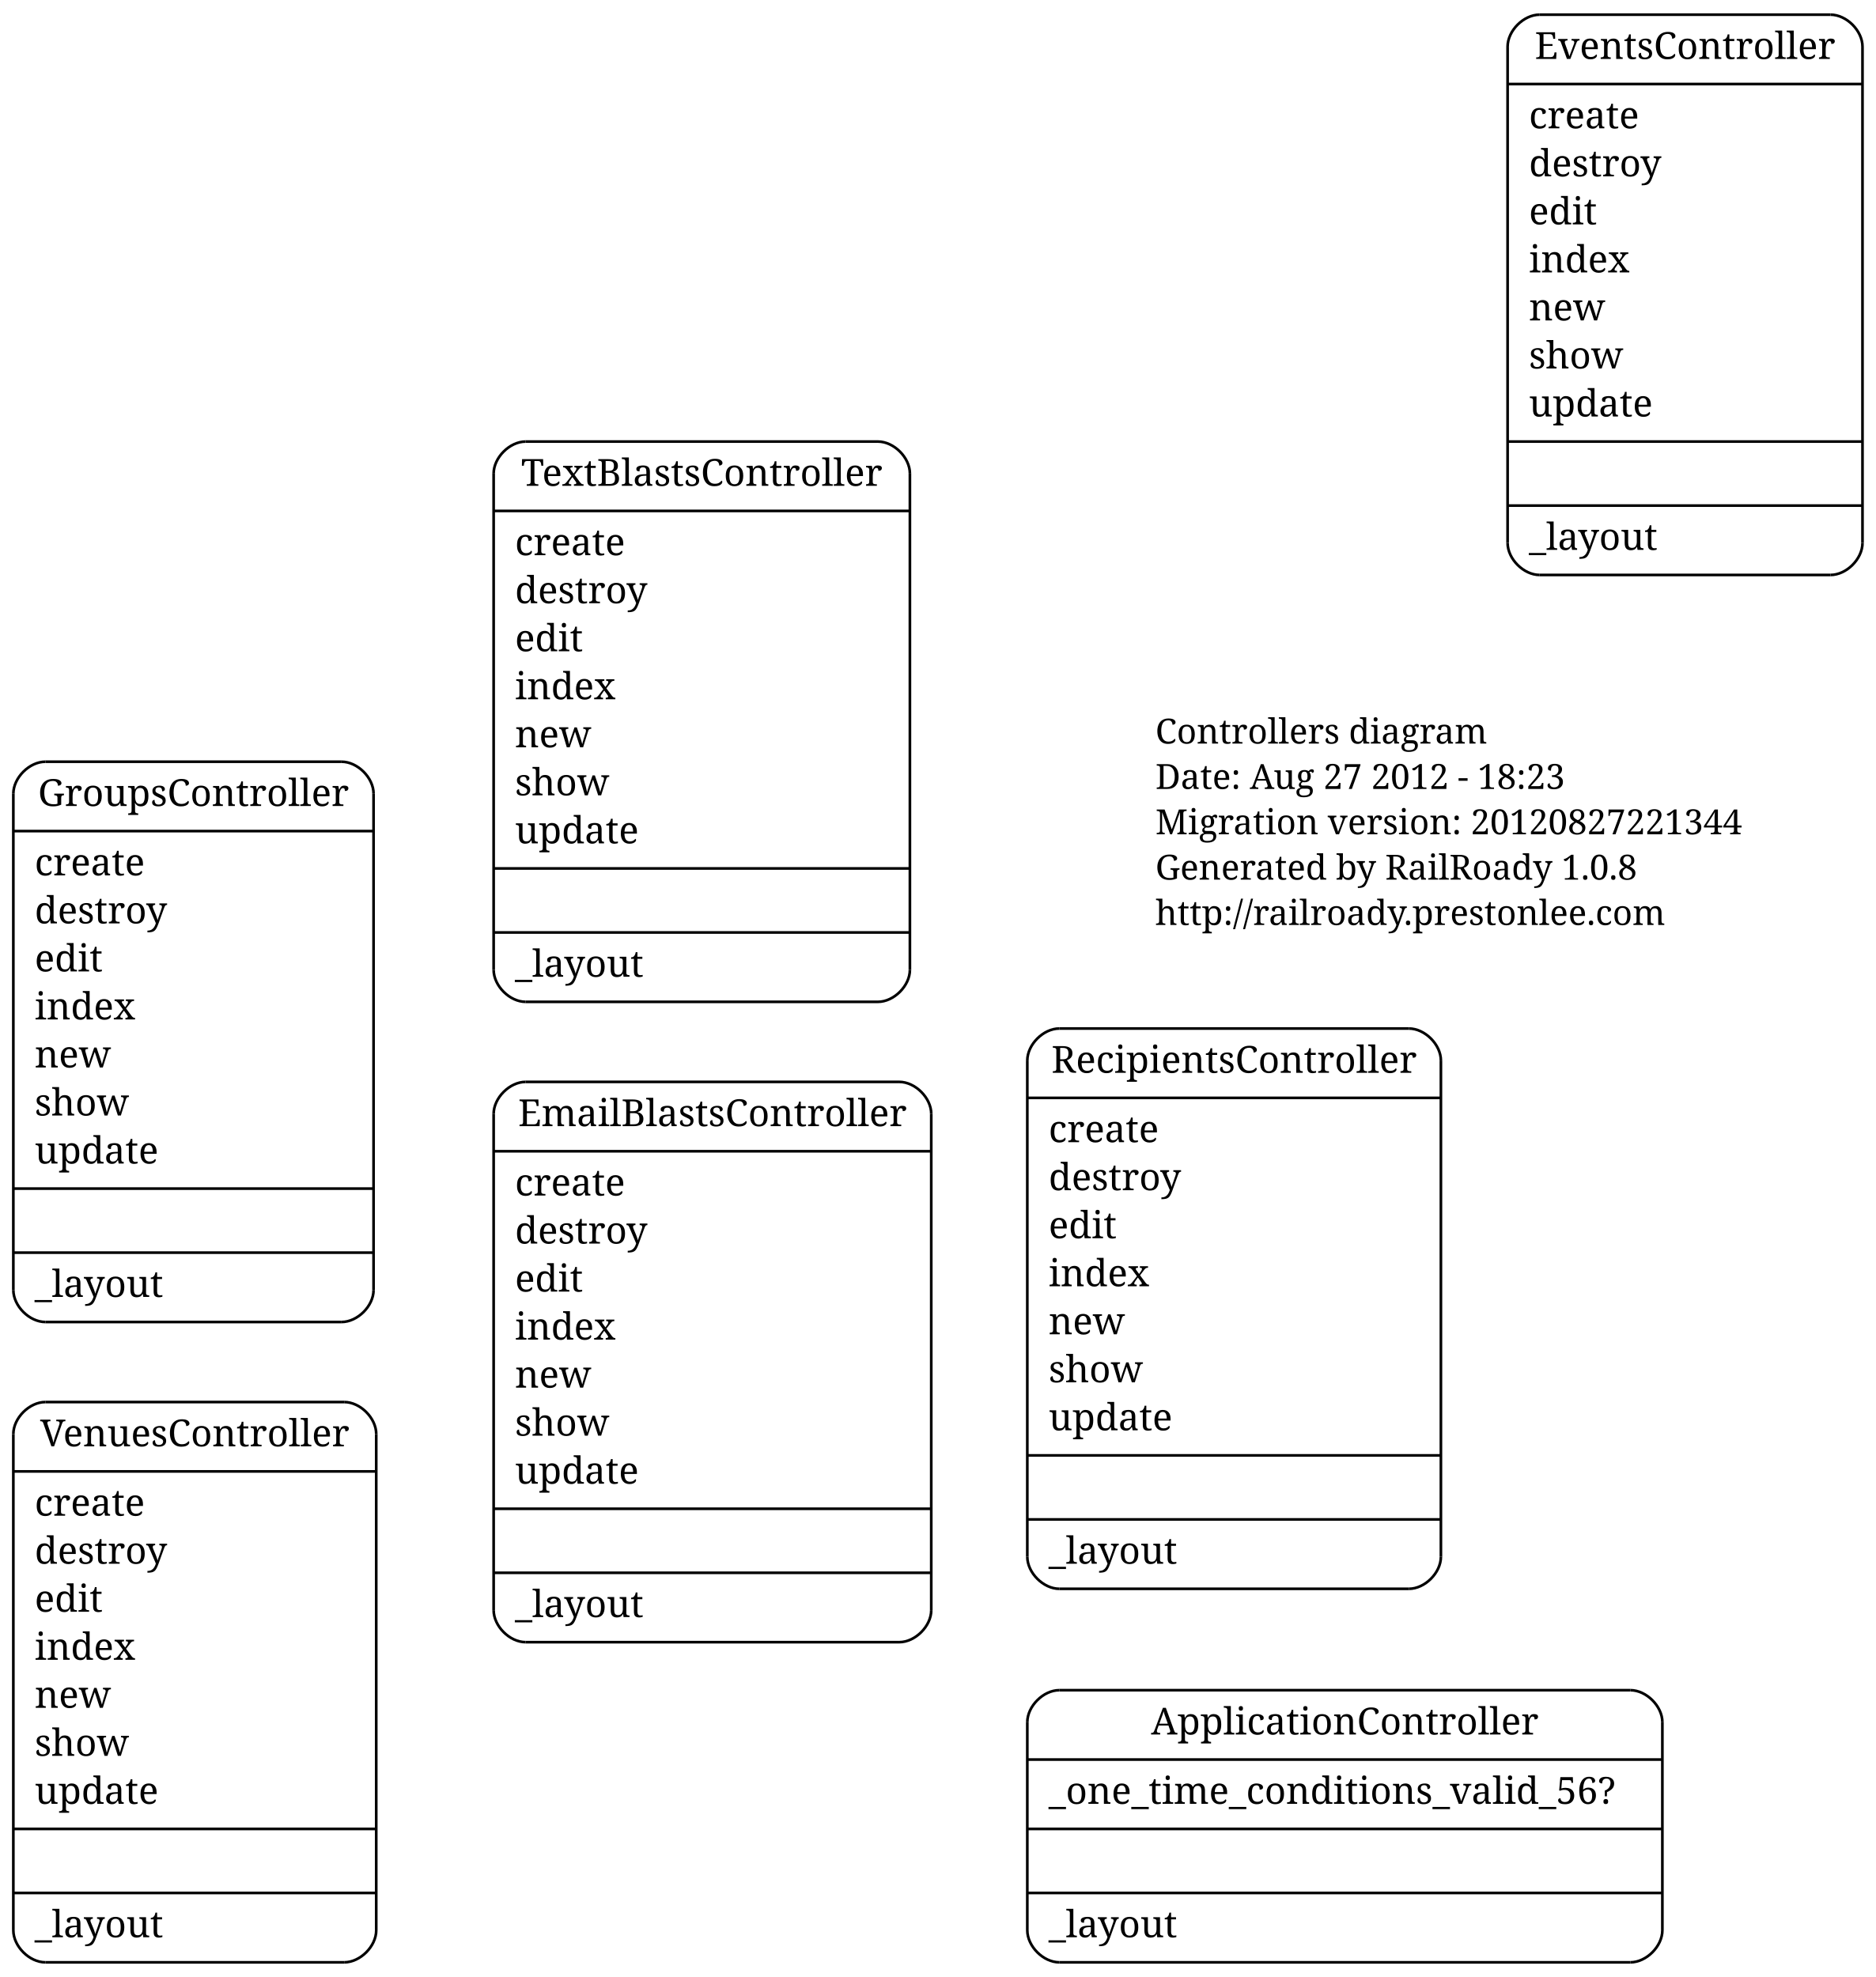
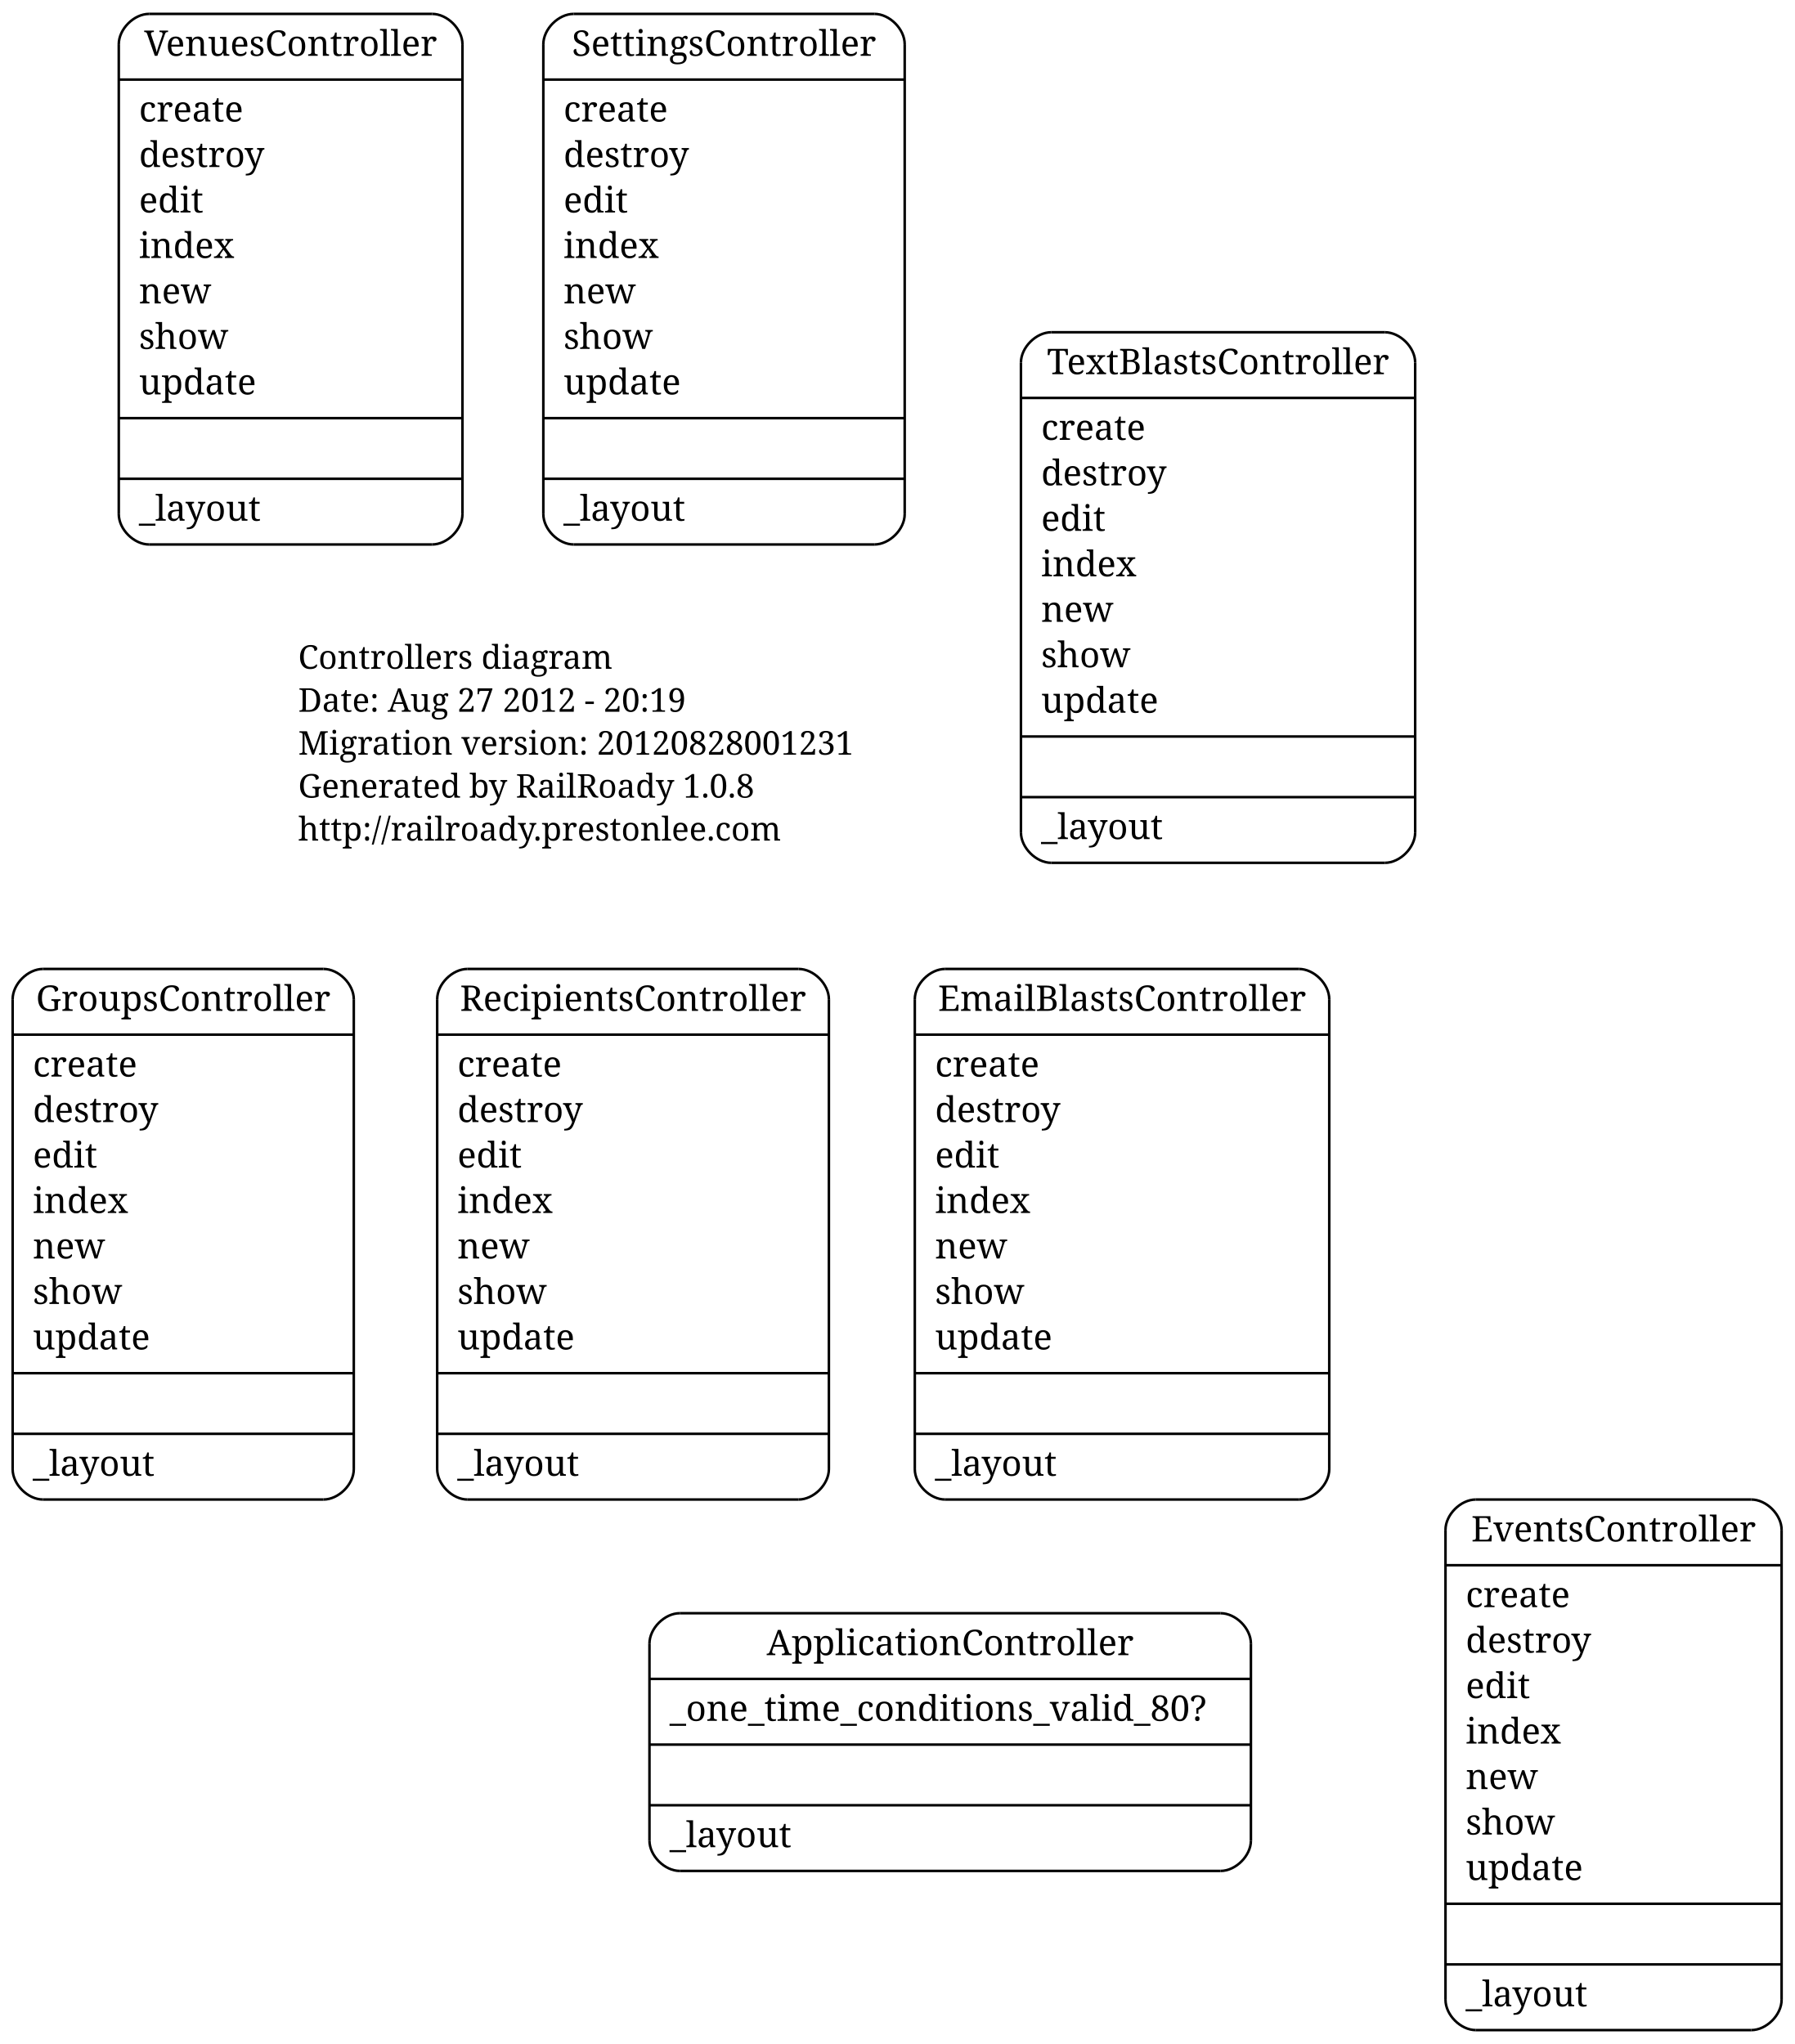
- <svg xmlns="http://www.w3.org/2000/svg" width="703pt" height="741pt" viewBox="0.00 0.00 703.00 741.00">
-   <g id="graph1" class="graph" transform="scale(1 1) rotate(0) translate(4 737)">
-     <polygon fill="white" stroke="white" points="-4,5 -4,-737 700,-737 700,5 -4,5" />
+ <svg xmlns="http://www.w3.org/2000/svg" width="710pt" height="809pt" viewBox="0.00 0.00 710.00 809.00">
+   <g id="graph1" class="graph" transform="scale(1 1) rotate(0) translate(4 805)">
+     <polygon fill="white" stroke="white" points="-4,5 -4,-805 707,-805 707,5 -4,5" />
    <g id="node1" class="node">
-       <text text-anchor="start" x="429" y="-458.3" font-family="Times Roman,serif" font-size="13.00">Controllers diagram</text>
-       <text text-anchor="start" x="429" y="-441.3" font-family="Times Roman,serif" font-size="13.00">Date: Aug 27 2012 - 18:23</text>
-       <text text-anchor="start" x="429" y="-424.3" font-family="Times Roman,serif" font-size="13.00">Migration version: 20120827221344</text>
-       <text text-anchor="start" x="429" y="-407.3" font-family="Times Roman,serif" font-size="13.00">Generated by RailRoady 1.0.8</text>
-       <text text-anchor="start" x="429" y="-390.3" font-family="Times Roman,serif" font-size="13.00">http://railroady.prestonlee.com</text>
+       <text text-anchor="start" x="114" y="-540.3" font-family="Times Roman,serif" font-size="13.00">Controllers diagram</text>
+       <text text-anchor="start" x="114" y="-523.3" font-family="Times Roman,serif" font-size="13.00">Date: Aug 27 2012 - 20:19</text>
+       <text text-anchor="start" x="114" y="-506.3" font-family="Times Roman,serif" font-size="13.00">Migration version: 20120828001231</text>
+       <text text-anchor="start" x="114" y="-489.3" font-family="Times Roman,serif" font-size="13.00">Generated by RailRoady 1.0.8</text>
+       <text text-anchor="start" x="114" y="-472.3" font-family="Times Roman,serif" font-size="13.00">http://railroady.prestonlee.com</text>
    </g>
    <g id="node2" class="node">
-       <polyline fill="none" stroke="black" points="393,-141.5 524,-141.5 " />
-       <path fill="none" stroke="black" d="M524,-141.5C530,-141.5 536,-147.5 536,-153.5" />
-       <polyline fill="none" stroke="black" points="536,-153.5 536,-339.5 " />
-       <path fill="none" stroke="black" d="M536,-339.5C536,-345.5 530,-351.5 524,-351.5" />
-       <polyline fill="none" stroke="black" points="524,-351.5 393,-351.5 " />
-       <path fill="none" stroke="black" d="M393,-351.5C387,-351.5 381,-345.5 381,-339.5" />
-       <polyline fill="none" stroke="black" points="381,-339.5 381,-153.5 " />
-       <path fill="none" stroke="black" d="M381,-153.5C381,-147.5 387,-141.5 393,-141.5" />
-       <text text-anchor="middle" x="458.5" y="-334.9" font-family="Times Roman,serif" font-size="14.00">RecipientsController</text>
-       <polyline fill="none" stroke="black" points="381,-325.5 536,-325.5 " />
-       <text text-anchor="start" x="389" y="-308.9" font-family="Times Roman,serif" font-size="14.00">create</text>
-       <text text-anchor="start" x="389" y="-290.9" font-family="Times Roman,serif" font-size="14.00">destroy</text>
-       <text text-anchor="start" x="389" y="-272.9" font-family="Times Roman,serif" font-size="14.00">edit</text>
-       <text text-anchor="start" x="389" y="-254.9" font-family="Times Roman,serif" font-size="14.00">index</text>
-       <text text-anchor="start" x="389" y="-236.9" font-family="Times Roman,serif" font-size="14.00">new</text>
-       <text text-anchor="start" x="389" y="-218.9" font-family="Times Roman,serif" font-size="14.00">show</text>
-       <text text-anchor="start" x="389" y="-200.9" font-family="Times Roman,serif" font-size="14.00">update</text>
-       <polyline fill="none" stroke="black" points="381,-191.5 536,-191.5 " />
-       <polyline fill="none" stroke="black" points="381,-167.5 536,-167.5 " />
-       <text text-anchor="start" x="389" y="-150.9" font-family="Times Roman,serif" font-size="14.00">_layout</text>
+       <polyline fill="none" stroke="black" points="181,-211.5 312,-211.5 " />
+       <path fill="none" stroke="black" d="M312,-211.5C318,-211.5 324,-217.5 324,-223.5" />
+       <polyline fill="none" stroke="black" points="324,-223.5 324,-409.5 " />
+       <path fill="none" stroke="black" d="M324,-409.5C324,-415.5 318,-421.5 312,-421.5" />
+       <polyline fill="none" stroke="black" points="312,-421.5 181,-421.5 " />
+       <path fill="none" stroke="black" d="M181,-421.5C175,-421.5 169,-415.5 169,-409.5" />
+       <polyline fill="none" stroke="black" points="169,-409.5 169,-223.5 " />
+       <path fill="none" stroke="black" d="M169,-223.5C169,-217.5 175,-211.5 181,-211.5" />
+       <text text-anchor="middle" x="246.5" y="-404.9" font-family="Times Roman,serif" font-size="14.00">RecipientsController</text>
+       <polyline fill="none" stroke="black" points="169,-395.5 324,-395.5 " />
+       <text text-anchor="start" x="177" y="-378.9" font-family="Times Roman,serif" font-size="14.00">create</text>
+       <text text-anchor="start" x="177" y="-360.9" font-family="Times Roman,serif" font-size="14.00">destroy</text>
+       <text text-anchor="start" x="177" y="-342.9" font-family="Times Roman,serif" font-size="14.00">edit</text>
+       <text text-anchor="start" x="177" y="-324.9" font-family="Times Roman,serif" font-size="14.00">index</text>
+       <text text-anchor="start" x="177" y="-306.9" font-family="Times Roman,serif" font-size="14.00">new</text>
+       <text text-anchor="start" x="177" y="-288.9" font-family="Times Roman,serif" font-size="14.00">show</text>
+       <text text-anchor="start" x="177" y="-270.9" font-family="Times Roman,serif" font-size="14.00">update</text>
+       <polyline fill="none" stroke="black" points="169,-261.5 324,-261.5 " />
+       <polyline fill="none" stroke="black" points="169,-237.5 324,-237.5 " />
+       <text text-anchor="start" x="177" y="-220.9" font-family="Times Roman,serif" font-size="14.00">_layout</text>
    </g>
    <g id="node3" class="node">
-       <polyline fill="none" stroke="black" points="13,-241.5 124,-241.5 " />
-       <path fill="none" stroke="black" d="M124,-241.5C130,-241.5 136,-247.5 136,-253.5" />
-       <polyline fill="none" stroke="black" points="136,-253.5 136,-439.5 " />
-       <path fill="none" stroke="black" d="M136,-439.5C136,-445.5 130,-451.5 124,-451.5" />
-       <polyline fill="none" stroke="black" points="124,-451.5 13,-451.5 " />
-       <path fill="none" stroke="black" d="M13,-451.5C7,-451.5 1,-445.5 1,-439.5" />
-       <polyline fill="none" stroke="black" points="1,-439.5 1,-253.5 " />
-       <path fill="none" stroke="black" d="M1,-253.5C1,-247.5 7,-241.5 13,-241.5" />
-       <text text-anchor="middle" x="68.5" y="-434.9" font-family="Times Roman,serif" font-size="14.00">GroupsController</text>
-       <polyline fill="none" stroke="black" points="1,-425.5 136,-425.5 " />
-       <text text-anchor="start" x="9" y="-408.9" font-family="Times Roman,serif" font-size="14.00">create</text>
-       <text text-anchor="start" x="9" y="-390.9" font-family="Times Roman,serif" font-size="14.00">destroy</text>
-       <text text-anchor="start" x="9" y="-372.9" font-family="Times Roman,serif" font-size="14.00">edit</text>
-       <text text-anchor="start" x="9" y="-354.9" font-family="Times Roman,serif" font-size="14.00">index</text>
-       <text text-anchor="start" x="9" y="-336.9" font-family="Times Roman,serif" font-size="14.00">new</text>
-       <text text-anchor="start" x="9" y="-318.9" font-family="Times Roman,serif" font-size="14.00">show</text>
-       <text text-anchor="start" x="9" y="-300.9" font-family="Times Roman,serif" font-size="14.00">update</text>
-       <polyline fill="none" stroke="black" points="1,-291.5 136,-291.5 " />
-       <polyline fill="none" stroke="black" points="1,-267.5 136,-267.5 " />
-       <text text-anchor="start" x="9" y="-250.9" font-family="Times Roman,serif" font-size="14.00">_layout</text>
+       <polyline fill="none" stroke="black" points="13,-211.5 124,-211.5 " />
+       <path fill="none" stroke="black" d="M124,-211.5C130,-211.5 136,-217.5 136,-223.5" />
+       <polyline fill="none" stroke="black" points="136,-223.5 136,-409.5 " />
+       <path fill="none" stroke="black" d="M136,-409.5C136,-415.5 130,-421.5 124,-421.5" />
+       <polyline fill="none" stroke="black" points="124,-421.5 13,-421.5 " />
+       <path fill="none" stroke="black" d="M13,-421.5C7,-421.5 1,-415.5 1,-409.5" />
+       <polyline fill="none" stroke="black" points="1,-409.5 1,-223.5 " />
+       <path fill="none" stroke="black" d="M1,-223.5C1,-217.5 7,-211.5 13,-211.5" />
+       <text text-anchor="middle" x="68.5" y="-404.9" font-family="Times Roman,serif" font-size="14.00">GroupsController</text>
+       <polyline fill="none" stroke="black" points="1,-395.5 136,-395.5 " />
+       <text text-anchor="start" x="9" y="-378.9" font-family="Times Roman,serif" font-size="14.00">create</text>
+       <text text-anchor="start" x="9" y="-360.9" font-family="Times Roman,serif" font-size="14.00">destroy</text>
+       <text text-anchor="start" x="9" y="-342.9" font-family="Times Roman,serif" font-size="14.00">edit</text>
+       <text text-anchor="start" x="9" y="-324.9" font-family="Times Roman,serif" font-size="14.00">index</text>
+       <text text-anchor="start" x="9" y="-306.9" font-family="Times Roman,serif" font-size="14.00">new</text>
+       <text text-anchor="start" x="9" y="-288.9" font-family="Times Roman,serif" font-size="14.00">show</text>
+       <text text-anchor="start" x="9" y="-270.9" font-family="Times Roman,serif" font-size="14.00">update</text>
+       <polyline fill="none" stroke="black" points="1,-261.5 136,-261.5 " />
+       <polyline fill="none" stroke="black" points="1,-237.5 136,-237.5 " />
+       <text text-anchor="start" x="9" y="-220.9" font-family="Times Roman,serif" font-size="14.00">_layout</text>
    </g>
    <g id="node4" class="node">
-       <polyline fill="none" stroke="black" points="193,-121.5 333,-121.5 " />
-       <path fill="none" stroke="black" d="M333,-121.5C339,-121.5 345,-127.5 345,-133.5" />
-       <polyline fill="none" stroke="black" points="345,-133.5 345,-319.5 " />
-       <path fill="none" stroke="black" d="M345,-319.5C345,-325.5 339,-331.5 333,-331.5" />
-       <polyline fill="none" stroke="black" points="333,-331.5 193,-331.5 " />
-       <path fill="none" stroke="black" d="M193,-331.5C187,-331.5 181,-325.5 181,-319.5" />
-       <polyline fill="none" stroke="black" points="181,-319.5 181,-133.5 " />
-       <path fill="none" stroke="black" d="M181,-133.5C181,-127.5 187,-121.5 193,-121.5" />
-       <text text-anchor="middle" x="263" y="-314.9" font-family="Times Roman,serif" font-size="14.00">EmailBlastsController</text>
-       <polyline fill="none" stroke="black" points="181,-305.5 345,-305.5 " />
-       <text text-anchor="start" x="189" y="-288.9" font-family="Times Roman,serif" font-size="14.00">create</text>
-       <text text-anchor="start" x="189" y="-270.9" font-family="Times Roman,serif" font-size="14.00">destroy</text>
-       <text text-anchor="start" x="189" y="-252.9" font-family="Times Roman,serif" font-size="14.00">edit</text>
-       <text text-anchor="start" x="189" y="-234.9" font-family="Times Roman,serif" font-size="14.00">index</text>
-       <text text-anchor="start" x="189" y="-216.9" font-family="Times Roman,serif" font-size="14.00">new</text>
-       <text text-anchor="start" x="189" y="-198.9" font-family="Times Roman,serif" font-size="14.00">show</text>
-       <text text-anchor="start" x="189" y="-180.9" font-family="Times Roman,serif" font-size="14.00">update</text>
-       <polyline fill="none" stroke="black" points="181,-171.5 345,-171.5 " />
-       <polyline fill="none" stroke="black" points="181,-147.5 345,-147.5 " />
-       <text text-anchor="start" x="189" y="-130.9" font-family="Times Roman,serif" font-size="14.00">_layout</text>
+       <polyline fill="none" stroke="black" points="370,-211.5 510,-211.5 " />
+       <path fill="none" stroke="black" d="M510,-211.5C516,-211.5 522,-217.5 522,-223.5" />
+       <polyline fill="none" stroke="black" points="522,-223.5 522,-409.5 " />
+       <path fill="none" stroke="black" d="M522,-409.5C522,-415.5 516,-421.5 510,-421.5" />
+       <polyline fill="none" stroke="black" points="510,-421.5 370,-421.5 " />
+       <path fill="none" stroke="black" d="M370,-421.5C364,-421.5 358,-415.5 358,-409.5" />
+       <polyline fill="none" stroke="black" points="358,-409.5 358,-223.5 " />
+       <path fill="none" stroke="black" d="M358,-223.5C358,-217.5 364,-211.5 370,-211.5" />
+       <text text-anchor="middle" x="440" y="-404.9" font-family="Times Roman,serif" font-size="14.00">EmailBlastsController</text>
+       <polyline fill="none" stroke="black" points="358,-395.5 522,-395.5 " />
+       <text text-anchor="start" x="366" y="-378.9" font-family="Times Roman,serif" font-size="14.00">create</text>
+       <text text-anchor="start" x="366" y="-360.9" font-family="Times Roman,serif" font-size="14.00">destroy</text>
+       <text text-anchor="start" x="366" y="-342.9" font-family="Times Roman,serif" font-size="14.00">edit</text>
+       <text text-anchor="start" x="366" y="-324.9" font-family="Times Roman,serif" font-size="14.00">index</text>
+       <text text-anchor="start" x="366" y="-306.9" font-family="Times Roman,serif" font-size="14.00">new</text>
+       <text text-anchor="start" x="366" y="-288.9" font-family="Times Roman,serif" font-size="14.00">show</text>
+       <text text-anchor="start" x="366" y="-270.9" font-family="Times Roman,serif" font-size="14.00">update</text>
+       <polyline fill="none" stroke="black" points="358,-261.5 522,-261.5 " />
+       <polyline fill="none" stroke="black" points="358,-237.5 522,-237.5 " />
+       <text text-anchor="start" x="366" y="-220.9" font-family="Times Roman,serif" font-size="14.00">_layout</text>
    </g>
    <g id="node5" class="node">
-       <polyline fill="none" stroke="black" points="393,-1.5 607,-1.5 " />
-       <path fill="none" stroke="black" d="M607,-1.5C613,-1.5 619,-7.5 619,-13.5" />
-       <polyline fill="none" stroke="black" points="619,-13.5 619,-91.5 " />
-       <path fill="none" stroke="black" d="M619,-91.5C619,-97.5 613,-103.5 607,-103.5" />
-       <polyline fill="none" stroke="black" points="607,-103.5 393,-103.5 " />
-       <path fill="none" stroke="black" d="M393,-103.5C387,-103.5 381,-97.5 381,-91.5" />
-       <polyline fill="none" stroke="black" points="381,-91.5 381,-13.5 " />
-       <path fill="none" stroke="black" d="M381,-13.5C381,-7.5 387,-1.5 393,-1.5" />
-       <text text-anchor="middle" x="500" y="-86.9" font-family="Times Roman,serif" font-size="14.00">ApplicationController</text>
-       <polyline fill="none" stroke="black" points="381,-77.5 619,-77.5 " />
-       <text text-anchor="start" x="389" y="-60.9" font-family="Times Roman,serif" font-size="14.00">_one_time_conditions_valid_56?</text>
-       <polyline fill="none" stroke="black" points="381,-51.5 619,-51.5 " />
-       <polyline fill="none" stroke="black" points="381,-27.5 619,-27.5 " />
-       <text text-anchor="start" x="389" y="-10.9" font-family="Times Roman,serif" font-size="14.00">_layout</text>
+       <polyline fill="none" stroke="black" points="265,-64.5 479,-64.5 " />
+       <path fill="none" stroke="black" d="M479,-64.5C485,-64.5 491,-70.5 491,-76.5" />
+       <polyline fill="none" stroke="black" points="491,-76.5 491,-154.5 " />
+       <path fill="none" stroke="black" d="M491,-154.5C491,-160.5 485,-166.5 479,-166.5" />
+       <polyline fill="none" stroke="black" points="479,-166.5 265,-166.5 " />
+       <path fill="none" stroke="black" d="M265,-166.5C259,-166.5 253,-160.5 253,-154.5" />
+       <polyline fill="none" stroke="black" points="253,-154.5 253,-76.5 " />
+       <path fill="none" stroke="black" d="M253,-76.5C253,-70.5 259,-64.5 265,-64.5" />
+       <text text-anchor="middle" x="372" y="-149.9" font-family="Times Roman,serif" font-size="14.00">ApplicationController</text>
+       <polyline fill="none" stroke="black" points="253,-140.5 491,-140.5 " />
+       <text text-anchor="start" x="261" y="-123.9" font-family="Times Roman,serif" font-size="14.00">_one_time_conditions_valid_80?</text>
+       <polyline fill="none" stroke="black" points="253,-114.5 491,-114.5 " />
+       <polyline fill="none" stroke="black" points="253,-90.5 491,-90.5 " />
+       <text text-anchor="start" x="261" y="-73.9" font-family="Times Roman,serif" font-size="14.00">_layout</text>
    </g>
    <g id="node6" class="node">
-       <polyline fill="none" stroke="black" points="193,-361.5 325,-361.5 " />
-       <path fill="none" stroke="black" d="M325,-361.5C331,-361.5 337,-367.5 337,-373.5" />
-       <polyline fill="none" stroke="black" points="337,-373.5 337,-559.5 " />
-       <path fill="none" stroke="black" d="M337,-559.5C337,-565.5 331,-571.5 325,-571.5" />
-       <polyline fill="none" stroke="black" points="325,-571.5 193,-571.5 " />
-       <path fill="none" stroke="black" d="M193,-571.5C187,-571.5 181,-565.5 181,-559.5" />
-       <polyline fill="none" stroke="black" points="181,-559.5 181,-373.5 " />
-       <path fill="none" stroke="black" d="M181,-373.5C181,-367.5 187,-361.5 193,-361.5" />
-       <text text-anchor="middle" x="259" y="-554.9" font-family="Times Roman,serif" font-size="14.00">TextBlastsController</text>
-       <polyline fill="none" stroke="black" points="181,-545.5 337,-545.5 " />
-       <text text-anchor="start" x="189" y="-528.9" font-family="Times Roman,serif" font-size="14.00">create</text>
-       <text text-anchor="start" x="189" y="-510.9" font-family="Times Roman,serif" font-size="14.00">destroy</text>
-       <text text-anchor="start" x="189" y="-492.9" font-family="Times Roman,serif" font-size="14.00">edit</text>
-       <text text-anchor="start" x="189" y="-474.9" font-family="Times Roman,serif" font-size="14.00">index</text>
-       <text text-anchor="start" x="189" y="-456.9" font-family="Times Roman,serif" font-size="14.00">new</text>
-       <text text-anchor="start" x="189" y="-438.9" font-family="Times Roman,serif" font-size="14.00">show</text>
-       <text text-anchor="start" x="189" y="-420.9" font-family="Times Roman,serif" font-size="14.00">update</text>
-       <polyline fill="none" stroke="black" points="181,-411.5 337,-411.5 " />
-       <polyline fill="none" stroke="black" points="181,-387.5 337,-387.5 " />
-       <text text-anchor="start" x="189" y="-370.9" font-family="Times Roman,serif" font-size="14.00">_layout</text>
+       <polyline fill="none" stroke="black" points="223,-589.5 342,-589.5 " />
+       <path fill="none" stroke="black" d="M342,-589.5C348,-589.5 354,-595.5 354,-601.5" />
+       <polyline fill="none" stroke="black" points="354,-601.5 354,-787.5 " />
+       <path fill="none" stroke="black" d="M354,-787.5C354,-793.5 348,-799.5 342,-799.5" />
+       <polyline fill="none" stroke="black" points="342,-799.5 223,-799.5 " />
+       <path fill="none" stroke="black" d="M223,-799.5C217,-799.5 211,-793.5 211,-787.5" />
+       <polyline fill="none" stroke="black" points="211,-787.5 211,-601.5 " />
+       <path fill="none" stroke="black" d="M211,-601.5C211,-595.5 217,-589.5 223,-589.5" />
+       <text text-anchor="middle" x="282.5" y="-782.9" font-family="Times Roman,serif" font-size="14.00">SettingsController</text>
+       <polyline fill="none" stroke="black" points="211,-773.5 354,-773.5 " />
+       <text text-anchor="start" x="219" y="-756.9" font-family="Times Roman,serif" font-size="14.00">create</text>
+       <text text-anchor="start" x="219" y="-738.9" font-family="Times Roman,serif" font-size="14.00">destroy</text>
+       <text text-anchor="start" x="219" y="-720.9" font-family="Times Roman,serif" font-size="14.00">edit</text>
+       <text text-anchor="start" x="219" y="-702.9" font-family="Times Roman,serif" font-size="14.00">index</text>
+       <text text-anchor="start" x="219" y="-684.9" font-family="Times Roman,serif" font-size="14.00">new</text>
+       <text text-anchor="start" x="219" y="-666.9" font-family="Times Roman,serif" font-size="14.00">show</text>
+       <text text-anchor="start" x="219" y="-648.9" font-family="Times Roman,serif" font-size="14.00">update</text>
+       <polyline fill="none" stroke="black" points="211,-639.5 354,-639.5 " />
+       <polyline fill="none" stroke="black" points="211,-615.5 354,-615.5 " />
+       <text text-anchor="start" x="219" y="-598.9" font-family="Times Roman,serif" font-size="14.00">_layout</text>
    </g>
    <g id="node7" class="node">
-       <polyline fill="none" stroke="black" points="13,-1.5 125,-1.5 " />
-       <path fill="none" stroke="black" d="M125,-1.5C131,-1.5 137,-7.5 137,-13.5" />
-       <polyline fill="none" stroke="black" points="137,-13.5 137,-199.5 " />
-       <path fill="none" stroke="black" d="M137,-199.5C137,-205.5 131,-211.5 125,-211.5" />
-       <polyline fill="none" stroke="black" points="125,-211.5 13,-211.5 " />
-       <path fill="none" stroke="black" d="M13,-211.5C7,-211.5 1,-205.5 1,-199.5" />
-       <polyline fill="none" stroke="black" points="1,-199.5 1,-13.5 " />
-       <path fill="none" stroke="black" d="M1,-13.5C1,-7.5 7,-1.5 13,-1.5" />
-       <text text-anchor="middle" x="69" y="-194.9" font-family="Times Roman,serif" font-size="14.00">VenuesController</text>
-       <polyline fill="none" stroke="black" points="1,-185.5 137,-185.5 " />
-       <text text-anchor="start" x="9" y="-168.9" font-family="Times Roman,serif" font-size="14.00">create</text>
-       <text text-anchor="start" x="9" y="-150.9" font-family="Times Roman,serif" font-size="14.00">destroy</text>
-       <text text-anchor="start" x="9" y="-132.9" font-family="Times Roman,serif" font-size="14.00">edit</text>
-       <text text-anchor="start" x="9" y="-114.9" font-family="Times Roman,serif" font-size="14.00">index</text>
-       <text text-anchor="start" x="9" y="-96.9" font-family="Times Roman,serif" font-size="14.00">new</text>
-       <text text-anchor="start" x="9" y="-78.9" font-family="Times Roman,serif" font-size="14.00">show</text>
-       <text text-anchor="start" x="9" y="-60.9" font-family="Times Roman,serif" font-size="14.00">update</text>
-       <polyline fill="none" stroke="black" points="1,-51.5 137,-51.5 " />
-       <polyline fill="none" stroke="black" points="1,-27.5 137,-27.5 " />
-       <text text-anchor="start" x="9" y="-10.9" font-family="Times Roman,serif" font-size="14.00">_layout</text>
+       <polyline fill="none" stroke="black" points="412,-463.5 544,-463.5 " />
+       <path fill="none" stroke="black" d="M544,-463.5C550,-463.5 556,-469.5 556,-475.5" />
+       <polyline fill="none" stroke="black" points="556,-475.5 556,-661.5 " />
+       <path fill="none" stroke="black" d="M556,-661.5C556,-667.5 550,-673.5 544,-673.5" />
+       <polyline fill="none" stroke="black" points="544,-673.5 412,-673.5 " />
+       <path fill="none" stroke="black" d="M412,-673.5C406,-673.5 400,-667.5 400,-661.5" />
+       <polyline fill="none" stroke="black" points="400,-661.5 400,-475.5 " />
+       <path fill="none" stroke="black" d="M400,-475.5C400,-469.5 406,-463.5 412,-463.5" />
+       <text text-anchor="middle" x="478" y="-656.9" font-family="Times Roman,serif" font-size="14.00">TextBlastsController</text>
+       <polyline fill="none" stroke="black" points="400,-647.5 556,-647.5 " />
+       <text text-anchor="start" x="408" y="-630.9" font-family="Times Roman,serif" font-size="14.00">create</text>
+       <text text-anchor="start" x="408" y="-612.9" font-family="Times Roman,serif" font-size="14.00">destroy</text>
+       <text text-anchor="start" x="408" y="-594.9" font-family="Times Roman,serif" font-size="14.00">edit</text>
+       <text text-anchor="start" x="408" y="-576.9" font-family="Times Roman,serif" font-size="14.00">index</text>
+       <text text-anchor="start" x="408" y="-558.9" font-family="Times Roman,serif" font-size="14.00">new</text>
+       <text text-anchor="start" x="408" y="-540.9" font-family="Times Roman,serif" font-size="14.00">show</text>
+       <text text-anchor="start" x="408" y="-522.9" font-family="Times Roman,serif" font-size="14.00">update</text>
+       <polyline fill="none" stroke="black" points="400,-513.5 556,-513.5 " />
+       <polyline fill="none" stroke="black" points="400,-489.5 556,-489.5 " />
+       <text text-anchor="start" x="408" y="-472.9" font-family="Times Roman,serif" font-size="14.00">_layout</text>
    </g>
    <g id="node8" class="node">
-       <polyline fill="none" stroke="black" points="573,-521.5 682,-521.5 " />
-       <path fill="none" stroke="black" d="M682,-521.5C688,-521.5 694,-527.5 694,-533.5" />
-       <polyline fill="none" stroke="black" points="694,-533.5 694,-719.5 " />
-       <path fill="none" stroke="black" d="M694,-719.5C694,-725.5 688,-731.5 682,-731.5" />
-       <polyline fill="none" stroke="black" points="682,-731.5 573,-731.5 " />
-       <path fill="none" stroke="black" d="M573,-731.5C567,-731.5 561,-725.5 561,-719.5" />
-       <polyline fill="none" stroke="black" points="561,-719.5 561,-533.5 " />
-       <path fill="none" stroke="black" d="M561,-533.5C561,-527.5 567,-521.5 573,-521.5" />
-       <text text-anchor="middle" x="627.5" y="-714.9" font-family="Times Roman,serif" font-size="14.00">EventsController</text>
-       <polyline fill="none" stroke="black" points="561,-705.5 694,-705.5 " />
-       <text text-anchor="start" x="569" y="-688.9" font-family="Times Roman,serif" font-size="14.00">create</text>
-       <text text-anchor="start" x="569" y="-670.9" font-family="Times Roman,serif" font-size="14.00">destroy</text>
-       <text text-anchor="start" x="569" y="-652.9" font-family="Times Roman,serif" font-size="14.00">edit</text>
-       <text text-anchor="start" x="569" y="-634.9" font-family="Times Roman,serif" font-size="14.00">index</text>
-       <text text-anchor="start" x="569" y="-616.9" font-family="Times Roman,serif" font-size="14.00">new</text>
-       <text text-anchor="start" x="569" y="-598.9" font-family="Times Roman,serif" font-size="14.00">show</text>
-       <text text-anchor="start" x="569" y="-580.9" font-family="Times Roman,serif" font-size="14.00">update</text>
-       <polyline fill="none" stroke="black" points="561,-571.5 694,-571.5 " />
-       <polyline fill="none" stroke="black" points="561,-547.5 694,-547.5 " />
-       <text text-anchor="start" x="569" y="-530.9" font-family="Times Roman,serif" font-size="14.00">_layout</text>
+       <polyline fill="none" stroke="black" points="55,-589.5 167,-589.5 " />
+       <path fill="none" stroke="black" d="M167,-589.5C173,-589.5 179,-595.5 179,-601.5" />
+       <polyline fill="none" stroke="black" points="179,-601.5 179,-787.5 " />
+       <path fill="none" stroke="black" d="M179,-787.5C179,-793.5 173,-799.5 167,-799.5" />
+       <polyline fill="none" stroke="black" points="167,-799.5 55,-799.5 " />
+       <path fill="none" stroke="black" d="M55,-799.5C49,-799.5 43,-793.5 43,-787.5" />
+       <polyline fill="none" stroke="black" points="43,-787.5 43,-601.5 " />
+       <path fill="none" stroke="black" d="M43,-601.5C43,-595.5 49,-589.5 55,-589.5" />
+       <text text-anchor="middle" x="111" y="-782.9" font-family="Times Roman,serif" font-size="14.00">VenuesController</text>
+       <polyline fill="none" stroke="black" points="43,-773.5 179,-773.5 " />
+       <text text-anchor="start" x="51" y="-756.9" font-family="Times Roman,serif" font-size="14.00">create</text>
+       <text text-anchor="start" x="51" y="-738.9" font-family="Times Roman,serif" font-size="14.00">destroy</text>
+       <text text-anchor="start" x="51" y="-720.9" font-family="Times Roman,serif" font-size="14.00">edit</text>
+       <text text-anchor="start" x="51" y="-702.9" font-family="Times Roman,serif" font-size="14.00">index</text>
+       <text text-anchor="start" x="51" y="-684.9" font-family="Times Roman,serif" font-size="14.00">new</text>
+       <text text-anchor="start" x="51" y="-666.9" font-family="Times Roman,serif" font-size="14.00">show</text>
+       <text text-anchor="start" x="51" y="-648.9" font-family="Times Roman,serif" font-size="14.00">update</text>
+       <polyline fill="none" stroke="black" points="43,-639.5 179,-639.5 " />
+       <polyline fill="none" stroke="black" points="43,-615.5 179,-615.5 " />
+       <text text-anchor="start" x="51" y="-598.9" font-family="Times Roman,serif" font-size="14.00">_layout</text>
+     </g>
+     <g id="node9" class="node">
+       <polyline fill="none" stroke="black" points="580,-1.5 689,-1.5 " />
+       <path fill="none" stroke="black" d="M689,-1.5C695,-1.5 701,-7.5 701,-13.5" />
+       <polyline fill="none" stroke="black" points="701,-13.5 701,-199.5 " />
+       <path fill="none" stroke="black" d="M701,-199.5C701,-205.5 695,-211.5 689,-211.5" />
+       <polyline fill="none" stroke="black" points="689,-211.5 580,-211.5 " />
+       <path fill="none" stroke="black" d="M580,-211.5C574,-211.5 568,-205.5 568,-199.5" />
+       <polyline fill="none" stroke="black" points="568,-199.5 568,-13.5 " />
+       <path fill="none" stroke="black" d="M568,-13.5C568,-7.5 574,-1.5 580,-1.5" />
+       <text text-anchor="middle" x="634.5" y="-194.9" font-family="Times Roman,serif" font-size="14.00">EventsController</text>
+       <polyline fill="none" stroke="black" points="568,-185.5 701,-185.5 " />
+       <text text-anchor="start" x="576" y="-168.9" font-family="Times Roman,serif" font-size="14.00">create</text>
+       <text text-anchor="start" x="576" y="-150.9" font-family="Times Roman,serif" font-size="14.00">destroy</text>
+       <text text-anchor="start" x="576" y="-132.9" font-family="Times Roman,serif" font-size="14.00">edit</text>
+       <text text-anchor="start" x="576" y="-114.9" font-family="Times Roman,serif" font-size="14.00">index</text>
+       <text text-anchor="start" x="576" y="-96.9" font-family="Times Roman,serif" font-size="14.00">new</text>
+       <text text-anchor="start" x="576" y="-78.9" font-family="Times Roman,serif" font-size="14.00">show</text>
+       <text text-anchor="start" x="576" y="-60.9" font-family="Times Roman,serif" font-size="14.00">update</text>
+       <polyline fill="none" stroke="black" points="568,-51.5 701,-51.5 " />
+       <polyline fill="none" stroke="black" points="568,-27.5 701,-27.5 " />
+       <text text-anchor="start" x="576" y="-10.9" font-family="Times Roman,serif" font-size="14.00">_layout</text>
    </g>
  </g>
</svg>
